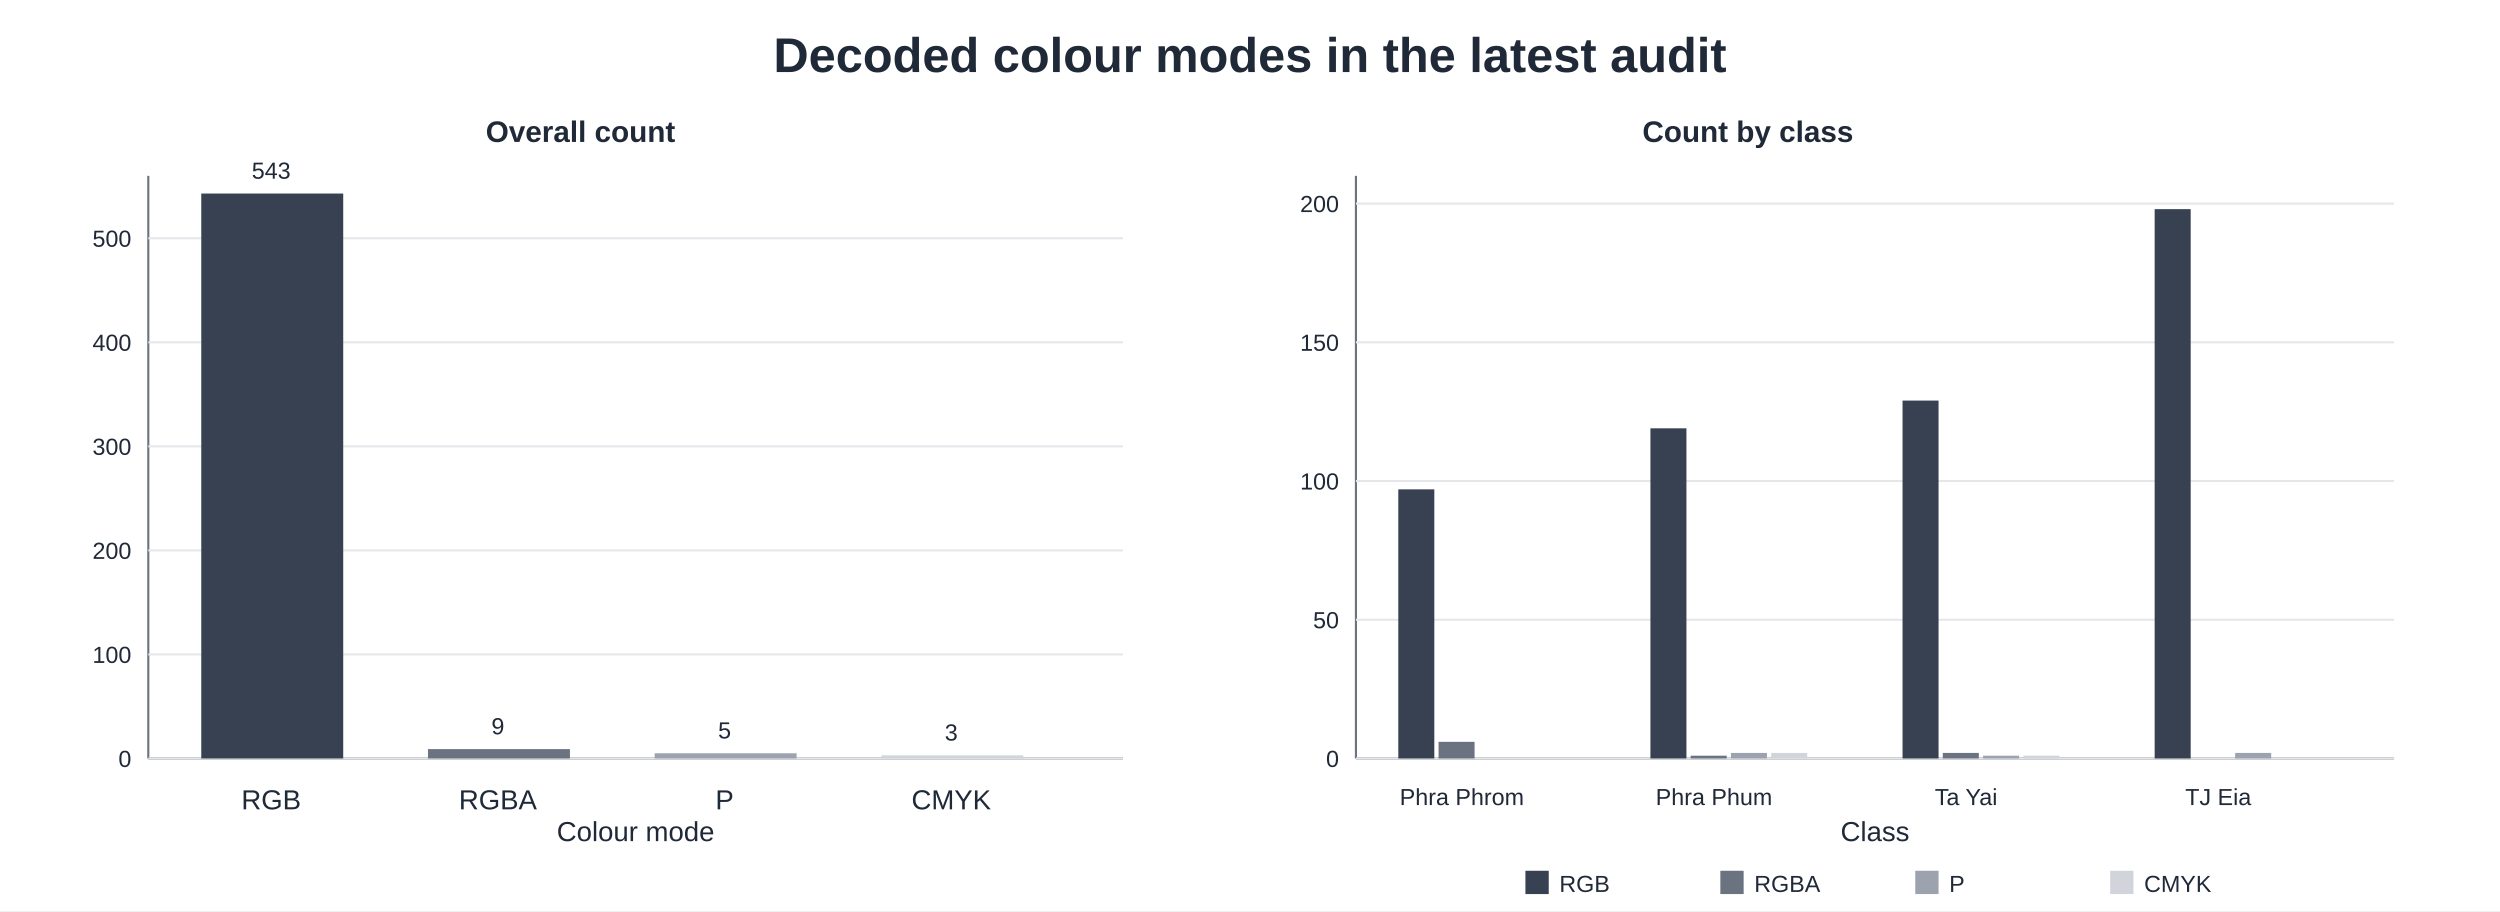
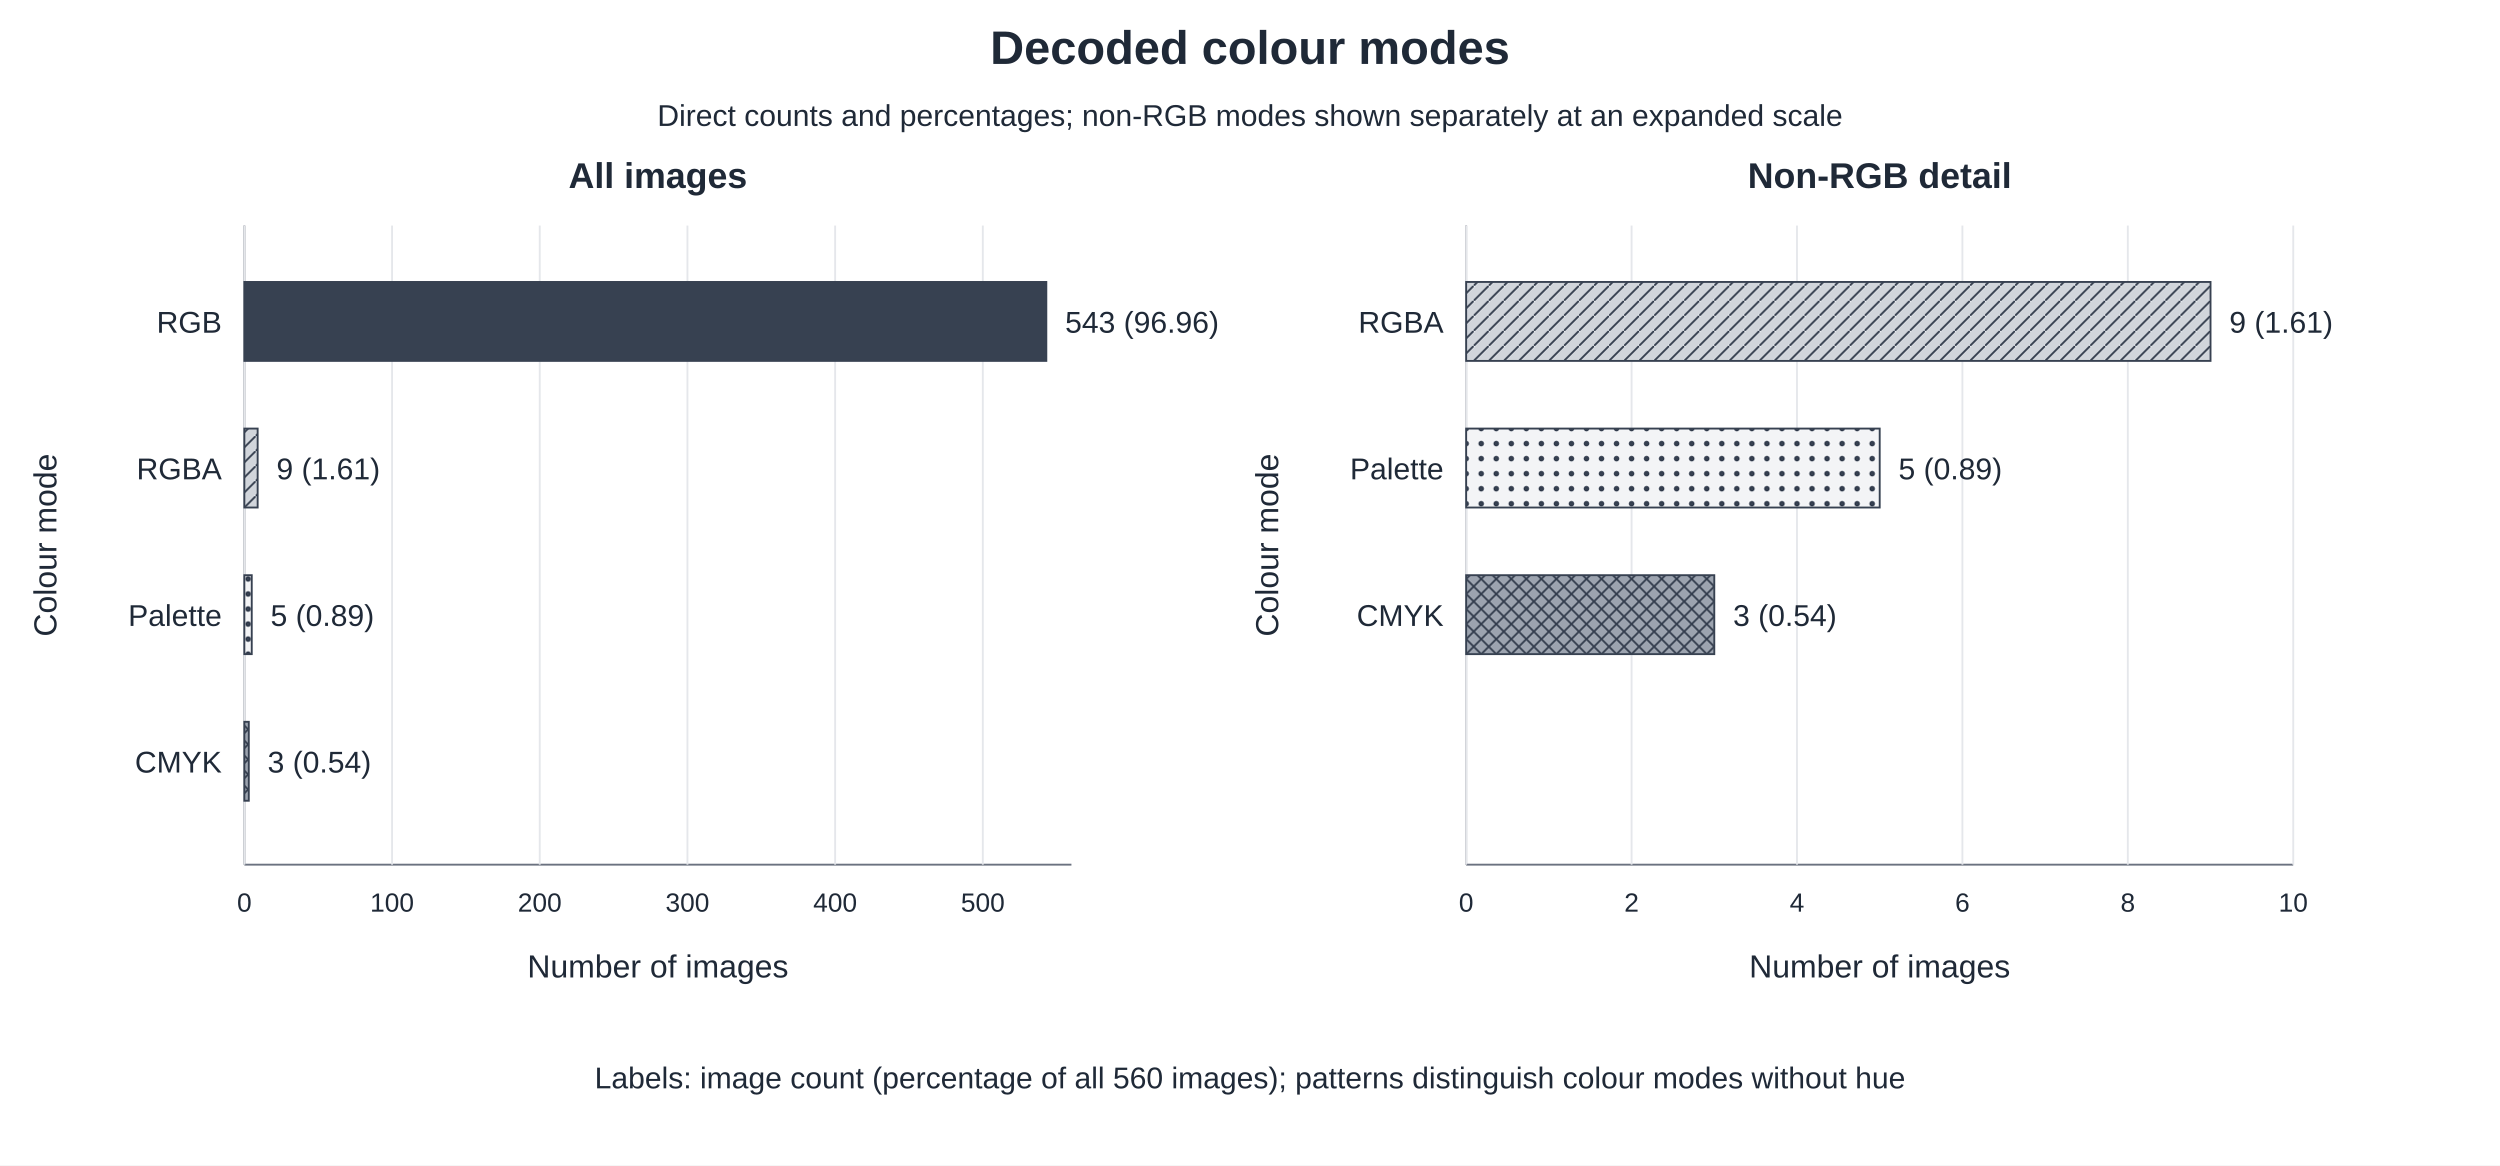
- <svg xmlns="http://www.w3.org/2000/svg" viewBox="0 0 1180 430" role="img" aria-label="Decoded colour modes in the latest audit">
-   <rect width="1180" height="430" fill="white" />
-   <style>text{font-family:Arial,"Noto Sans Thai","Leelawadee UI",Tahoma,sans-serif;fill:#1F2937}.title{font-size:23px;font-weight:700}.sub{font-size:14px;font-weight:600}.label{font-size:13px}.small{font-size:11px}.axis{stroke-width:1}.grid{stroke:#E5E7EB;stroke-width:1}</style>
-   <text x="590" y="34" class="title" text-anchor="middle">Decoded colour modes in the latest audit</text>
-   <text x="274" y="67" class="sub" text-anchor="middle">Overall count</text>
-   <text x="825" y="67" class="sub" text-anchor="middle">Count by class</text>
-   <line x1="70" y1="358" x2="530" y2="358" class="axis" stroke="#6B7280" />
-   <line x1="70" y1="83" x2="70" y2="358" class="axis" stroke="#6B7280" />
-   <line x1="70" y1="358" x2="530" y2="358" class="grid" stroke="#6B7280" />
-   <text x="62" y="362" class="small" text-anchor="end">0</text>
-   <line x1="70" y1="308.893" x2="530" y2="308.893" class="grid" stroke="#6B7280" />
-   <text x="62" y="312.893" class="small" text-anchor="end">100</text>
-   <line x1="70" y1="259.786" x2="530" y2="259.786" class="grid" stroke="#6B7280" />
-   <text x="62" y="263.786" class="small" text-anchor="end">200</text>
-   <line x1="70" y1="210.679" x2="530" y2="210.679" class="grid" stroke="#6B7280" />
-   <text x="62" y="214.679" class="small" text-anchor="end">300</text>
-   <line x1="70" y1="161.571" x2="530" y2="161.571" class="grid" stroke="#6B7280" />
-   <text x="62" y="165.571" class="small" text-anchor="end">400</text>
-   <line x1="70" y1="112.464" x2="530" y2="112.464" class="grid" stroke="#6B7280" />
-   <text x="62" y="116.464" class="small" text-anchor="end">500</text>
-   <text x="300" y="397" class="label" text-anchor="middle">Colour mode</text>
-   <rect x="95" y="91.348" width="67" height="266.652" fill="#374151" />
-   <text x="128" y="84.348" class="small" text-anchor="middle">543</text>
-   <text x="128" y="382" class="label" text-anchor="middle">RGB</text>
-   <rect x="202" y="353.58" width="67" height="4.42" fill="#6B7280" />
-   <text x="235" y="346.58" class="small" text-anchor="middle">9</text>
-   <text x="235" y="382" class="label" text-anchor="middle">RGBA</text>
-   <rect x="309" y="355.545" width="67" height="2.455" fill="#9CA3AF" />
-   <text x="342" y="348.545" class="small" text-anchor="middle">5</text>
-   <text x="342" y="382" class="label" text-anchor="middle">P</text>
-   <rect x="416" y="356.527" width="67" height="1.473" fill="#D1D5DB" />
-   <text x="449" y="349.527" class="small" text-anchor="middle">3</text>
-   <text x="449" y="382" class="label" text-anchor="middle">CMYK</text>
-   <line x1="640" y1="358" x2="1130" y2="358" class="axis" stroke="#6B7280" />
-   <line x1="640" y1="83" x2="640" y2="358" class="axis" stroke="#6B7280" />
-   <line x1="640" y1="358" x2="1130" y2="358" class="grid" stroke="#6B7280" />
-   <text x="632" y="362" class="small" text-anchor="end">0</text>
-   <line x1="640" y1="292.524" x2="1130" y2="292.524" class="grid" stroke="#6B7280" />
-   <text x="632" y="296.524" class="small" text-anchor="end">50</text>
-   <line x1="640" y1="227.048" x2="1130" y2="227.048" class="grid" stroke="#6B7280" />
-   <text x="632" y="231.048" class="small" text-anchor="end">100</text>
-   <line x1="640" y1="161.571" x2="1130" y2="161.571" class="grid" stroke="#6B7280" />
-   <text x="632" y="165.571" class="small" text-anchor="end">150</text>
-   <line x1="640" y1="96.095" x2="1130" y2="96.095" class="grid" stroke="#6B7280" />
-   <text x="632" y="100.095" class="small" text-anchor="end">200</text>
-   <text x="885" y="397" class="label" text-anchor="middle">Class</text>
-   <rect x="660" y="230.976" width="17" height="127.024" fill="#374151" />
-   <rect x="679" y="350.143" width="17" height="7.857" fill="#6B7280" />
-   <rect x="698" y="358" width="17" height="0" fill="#9CA3AF" />
-   <rect x="717" y="358" width="17" height="0" fill="#D1D5DB" />
-   <text x="690" y="380" class="small" text-anchor="middle">Phra Phrom</text>
-   <rect x="779" y="202.167" width="17" height="155.833" fill="#374151" />
-   <rect x="798" y="356.69" width="17" height="1.31" fill="#6B7280" />
-   <rect x="817" y="355.381" width="17" height="2.619" fill="#9CA3AF" />
-   <rect x="836" y="355.381" width="17" height="2.619" fill="#D1D5DB" />
-   <text x="809" y="380" class="small" text-anchor="middle">Phra Phum</text>
-   <rect x="898" y="189.071" width="17" height="168.929" fill="#374151" />
-   <rect x="917" y="355.381" width="17" height="2.619" fill="#6B7280" />
-   <rect x="936" y="356.69" width="17" height="1.31" fill="#9CA3AF" />
-   <rect x="955" y="356.69" width="17" height="1.31" fill="#D1D5DB" />
-   <text x="928" y="380" class="small" text-anchor="middle">Ta Yai</text>
-   <rect x="1017" y="98.714" width="17" height="259.286" fill="#374151" />
-   <rect x="1036" y="358" width="17" height="0" fill="#6B7280" />
-   <rect x="1055" y="355.381" width="17" height="2.619" fill="#9CA3AF" />
-   <rect x="1074" y="358" width="17" height="0" fill="#D1D5DB" />
-   <text x="1047" y="380" class="small" text-anchor="middle">TJ Eia</text>
-   <rect x="720" y="411" width="11" height="11" fill="#374151" />
-   <text x="736" y="421" class="small" text-anchor="start">RGB</text>
-   <rect x="812" y="411" width="11" height="11" fill="#6B7280" />
-   <text x="828" y="421" class="small" text-anchor="start">RGBA</text>
-   <rect x="904" y="411" width="11" height="11" fill="#9CA3AF" />
-   <text x="920" y="421" class="small" text-anchor="start">P</text>
-   <rect x="996" y="411" width="11" height="11" fill="#D1D5DB" />
-   <text x="1012" y="421" class="small" text-anchor="start">CMYK</text>
+ <svg xmlns="http://www.w3.org/2000/svg" viewBox="0 0 1330 620" role="img" aria-label="Decoded colour modes">
+   <rect width="1330" height="620" fill="white" />
+   <style>text{font-family:Arial,"Noto Sans Thai","Leelawadee UI",Tahoma,sans-serif;fill:#1F2937}</style>
+   <text x="665" y="34" text-anchor="middle" font-size="25" font-weight="700">Decoded colour modes</text>
+   <text x="665" y="67" text-anchor="middle" font-size="16">Direct counts and percentages; non-RGB modes shown separately at an expanded scale</text>
+   <defs>
+     <pattern id="pattern0" width="8" height="8" patternUnits="userSpaceOnUse">
+       <rect width="8" height="8" fill="#374151" />
+     </pattern>
+     <pattern id="pattern1" width="8" height="8" patternUnits="userSpaceOnUse">
+       <rect width="8" height="8" fill="#D1D5DB" />
+       <path d="M 0 8 L 8 0" stroke="#374151" />
+     </pattern>
+     <pattern id="pattern2" width="8" height="8" patternUnits="userSpaceOnUse">
+       <rect width="8" height="8" fill="#F3F4F6" />
+       <circle cx="4" cy="4" r="1.5" fill="#374151" />
+     </pattern>
+     <pattern id="pattern3" width="8" height="8" patternUnits="userSpaceOnUse">
+       <rect width="8" height="8" fill="#9CA3AF" />
+       <path d="M 0 0 L 8 8 M 8 0 L 0 8" stroke="#374151" />
+     </pattern>
+   </defs>
+   <text x="350" y="100" text-anchor="middle" font-size="19" font-weight="700">All images</text>
+   <line x1="130" y1="120" x2="130" y2="460" stroke="#6B7280" />
+   <line x1="130" y1="460" x2="570" y2="460" stroke="#6B7280" />
+   <text x="350" y="520" text-anchor="middle" font-size="17">Number of images</text>
+   <text x="30" y="290" text-anchor="middle" font-size="17" transform="rotate(-90 30 290)">Colour mode</text>
+   <line x1="130" y1="120" x2="130" y2="460" stroke="#E5E7EB" />
+   <text x="130" y="485" text-anchor="middle" font-size="14">0</text>
+   <line x1="208.571" y1="120" x2="208.571" y2="460" stroke="#E5E7EB" />
+   <text x="208.571" y="485" text-anchor="middle" font-size="14">100</text>
+   <line x1="287.143" y1="120" x2="287.143" y2="460" stroke="#E5E7EB" />
+   <text x="287.143" y="485" text-anchor="middle" font-size="14">200</text>
+   <line x1="365.714" y1="120" x2="365.714" y2="460" stroke="#E5E7EB" />
+   <text x="365.714" y="485" text-anchor="middle" font-size="14">300</text>
+   <line x1="444.286" y1="120" x2="444.286" y2="460" stroke="#E5E7EB" />
+   <text x="444.286" y="485" text-anchor="middle" font-size="14">400</text>
+   <line x1="522.857" y1="120" x2="522.857" y2="460" stroke="#E5E7EB" />
+   <text x="522.857" y="485" text-anchor="middle" font-size="14">500</text>
+   <rect x="130" y="150" width="426.643" height="42" fill="url(#pattern0)" stroke="#374151" />
+   <text x="118" y="177" text-anchor="end" font-size="16">RGB</text>
+   <text x="566.643" y="177" text-anchor="start" font-size="16">543 (96.96)</text>
+   <rect x="130" y="228" width="7.071" height="42" fill="url(#pattern1)" stroke="#374151" />
+   <text x="118" y="255" text-anchor="end" font-size="16">RGBA</text>
+   <text x="147.071" y="255" text-anchor="start" font-size="16">9 (1.61)</text>
+   <rect x="130" y="306" width="3.929" height="42" fill="url(#pattern2)" stroke="#374151" />
+   <text x="118" y="333" text-anchor="end" font-size="16">Palette</text>
+   <text x="143.929" y="333" text-anchor="start" font-size="16">5 (0.89)</text>
+   <rect x="130" y="384" width="2.357" height="42" fill="url(#pattern3)" stroke="#374151" />
+   <text x="118" y="411" text-anchor="end" font-size="16">CMYK</text>
+   <text x="142.357" y="411" text-anchor="start" font-size="16">3 (0.54)</text>
+   <text x="1000" y="100" text-anchor="middle" font-size="19" font-weight="700">Non-RGB detail</text>
+   <line x1="780" y1="120" x2="780" y2="460" stroke="#6B7280" />
+   <line x1="780" y1="460" x2="1220" y2="460" stroke="#6B7280" />
+   <text x="1000" y="520" text-anchor="middle" font-size="17">Number of images</text>
+   <text x="680" y="290" text-anchor="middle" font-size="17" transform="rotate(-90 680 290)">Colour mode</text>
+   <line x1="780" y1="120" x2="780" y2="460" stroke="#E5E7EB" />
+   <text x="780" y="485" text-anchor="middle" font-size="14">0</text>
+   <line x1="868" y1="120" x2="868" y2="460" stroke="#E5E7EB" />
+   <text x="868" y="485" text-anchor="middle" font-size="14">2</text>
+   <line x1="956" y1="120" x2="956" y2="460" stroke="#E5E7EB" />
+   <text x="956" y="485" text-anchor="middle" font-size="14">4</text>
+   <line x1="1044" y1="120" x2="1044" y2="460" stroke="#E5E7EB" />
+   <text x="1044" y="485" text-anchor="middle" font-size="14">6</text>
+   <line x1="1132" y1="120" x2="1132" y2="460" stroke="#E5E7EB" />
+   <text x="1132" y="485" text-anchor="middle" font-size="14">8</text>
+   <line x1="1220" y1="120" x2="1220" y2="460" stroke="#E5E7EB" />
+   <text x="1220" y="485" text-anchor="middle" font-size="14">10</text>
+   <rect x="780" y="150" width="396" height="42" fill="url(#pattern1)" stroke="#374151" />
+   <text x="768" y="177" text-anchor="end" font-size="16">RGBA</text>
+   <text x="1186" y="177" text-anchor="start" font-size="16">9 (1.61)</text>
+   <rect x="780" y="228" width="220" height="42" fill="url(#pattern2)" stroke="#374151" />
+   <text x="768" y="255" text-anchor="end" font-size="16">Palette</text>
+   <text x="1010" y="255" text-anchor="start" font-size="16">5 (0.89)</text>
+   <rect x="780" y="306" width="132" height="42" fill="url(#pattern3)" stroke="#374151" />
+   <text x="768" y="333" text-anchor="end" font-size="16">CMYK</text>
+   <text x="922" y="333" text-anchor="start" font-size="16">3 (0.54)</text>
+   <text x="665" y="579" text-anchor="middle" font-size="16">Labels: image count (percentage of all 560 images); patterns distinguish colour modes without hue</text>
</svg>
